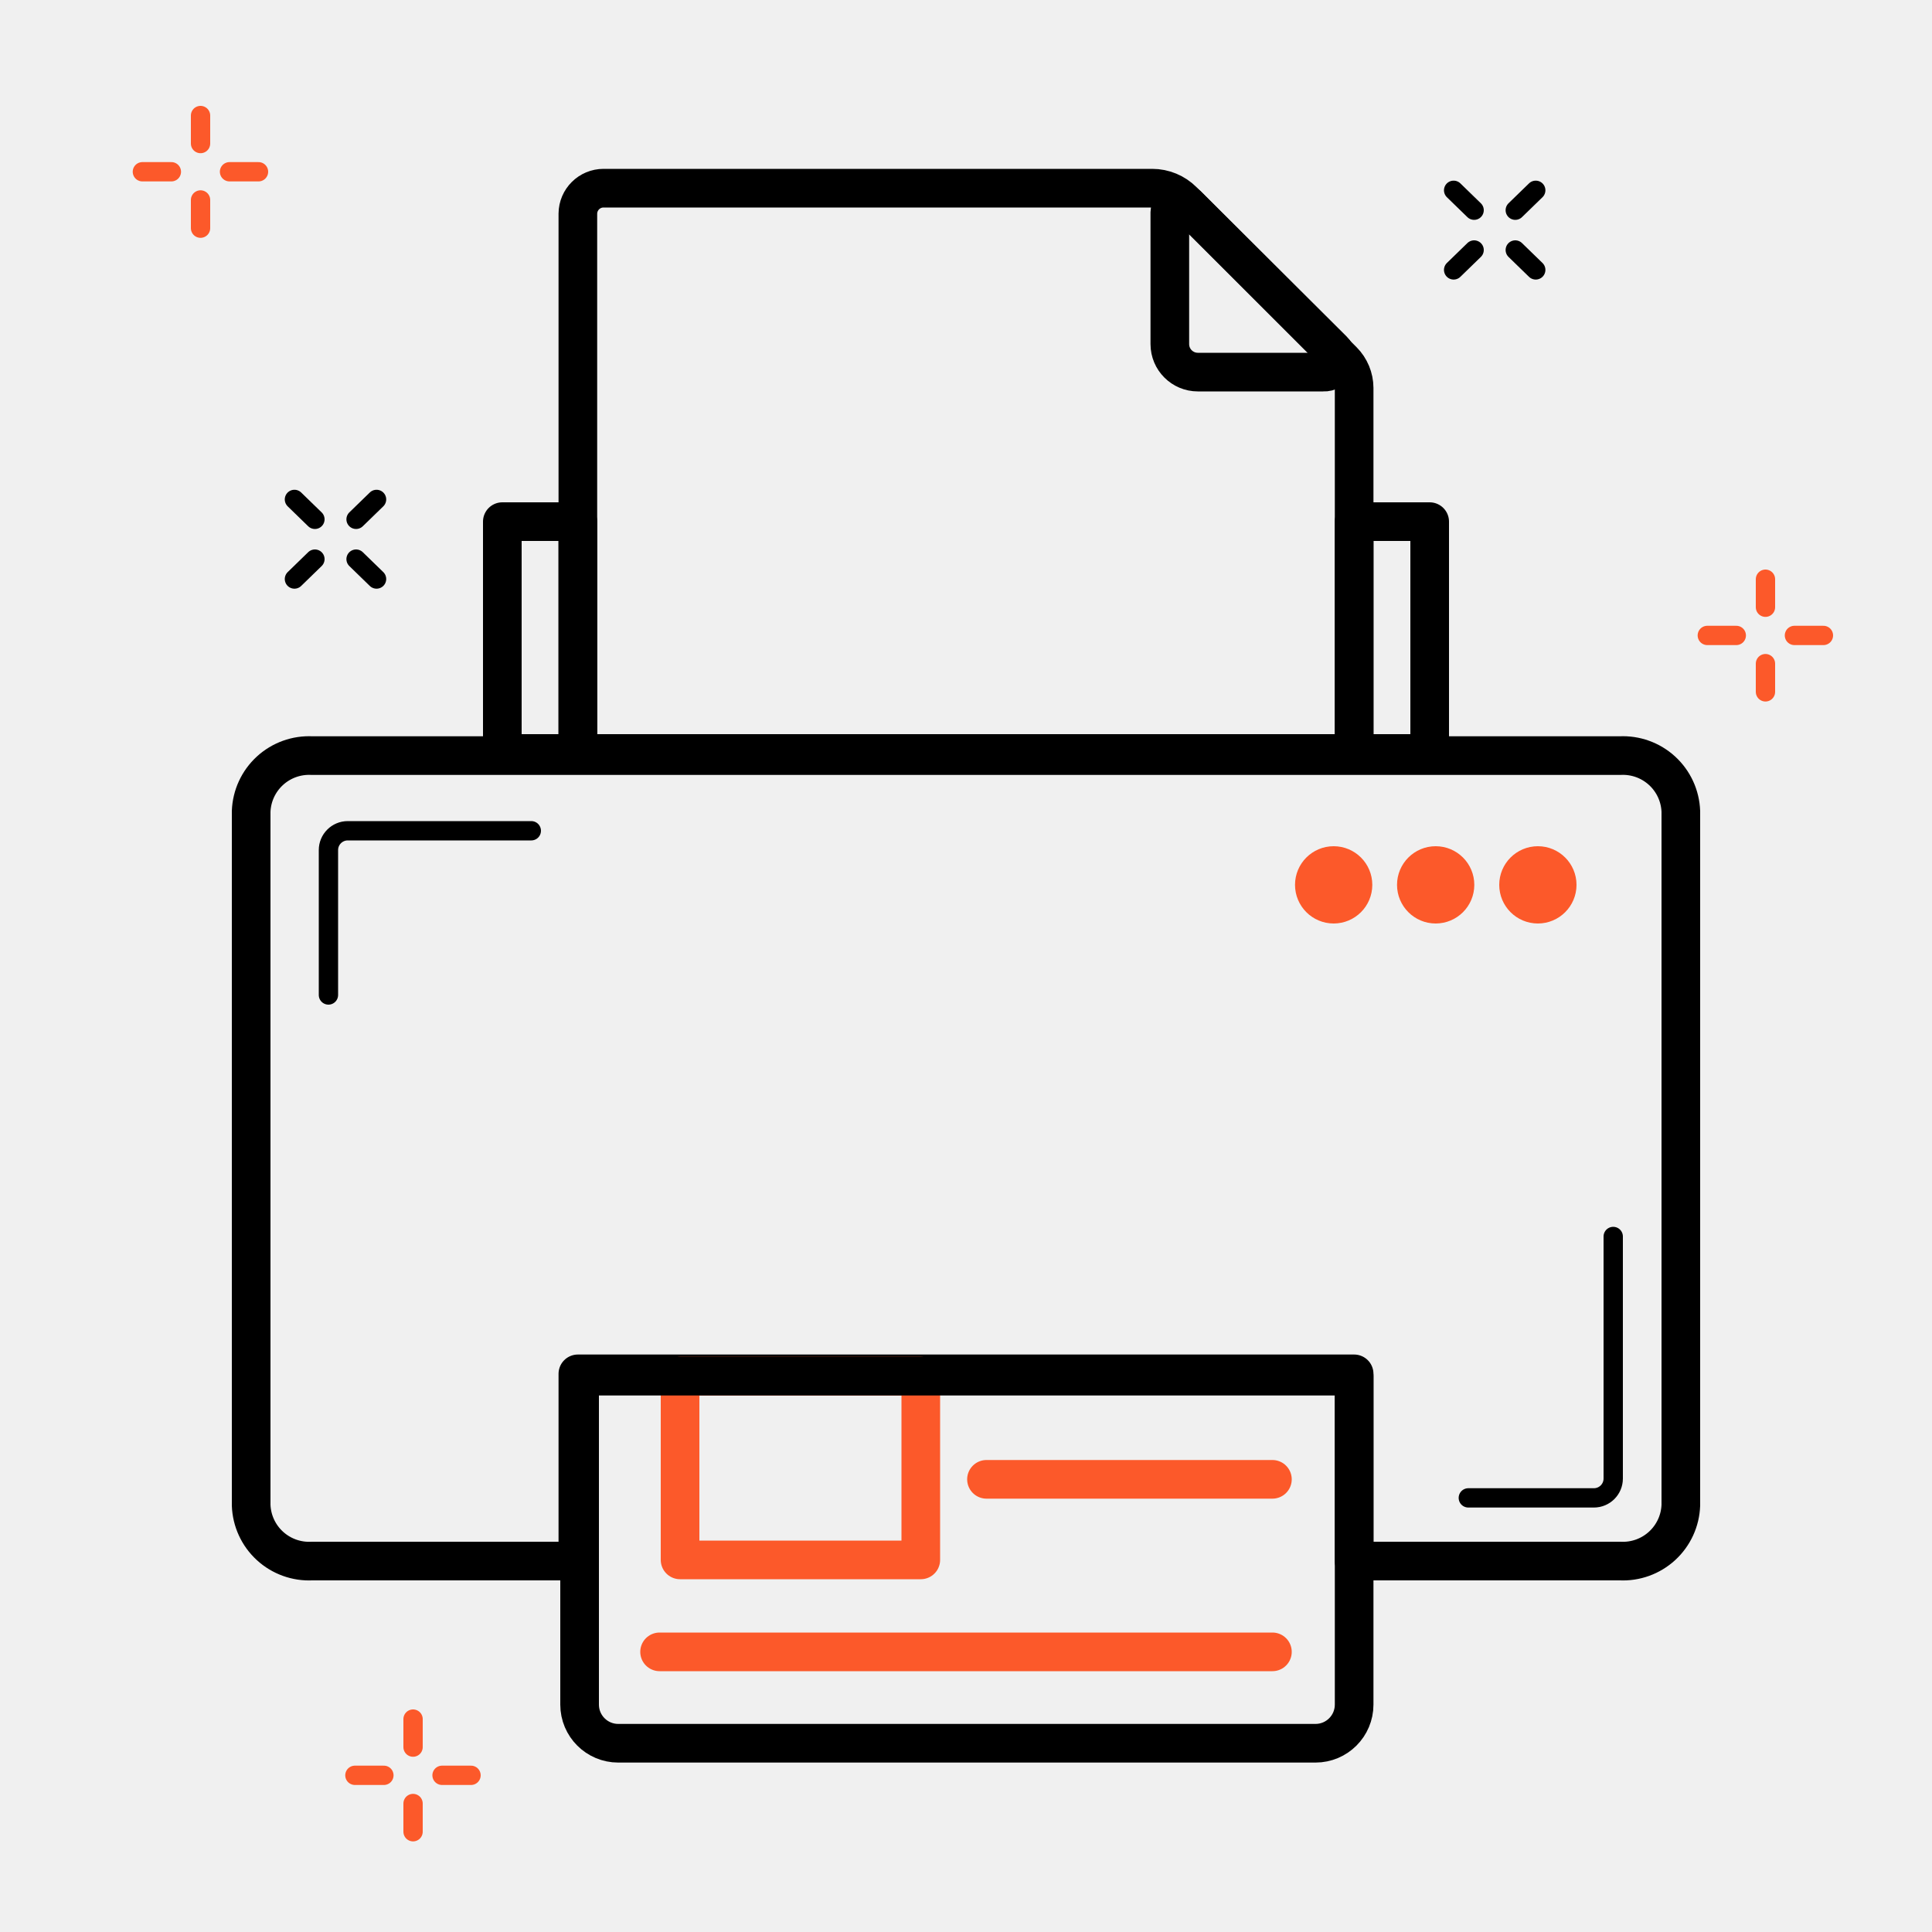
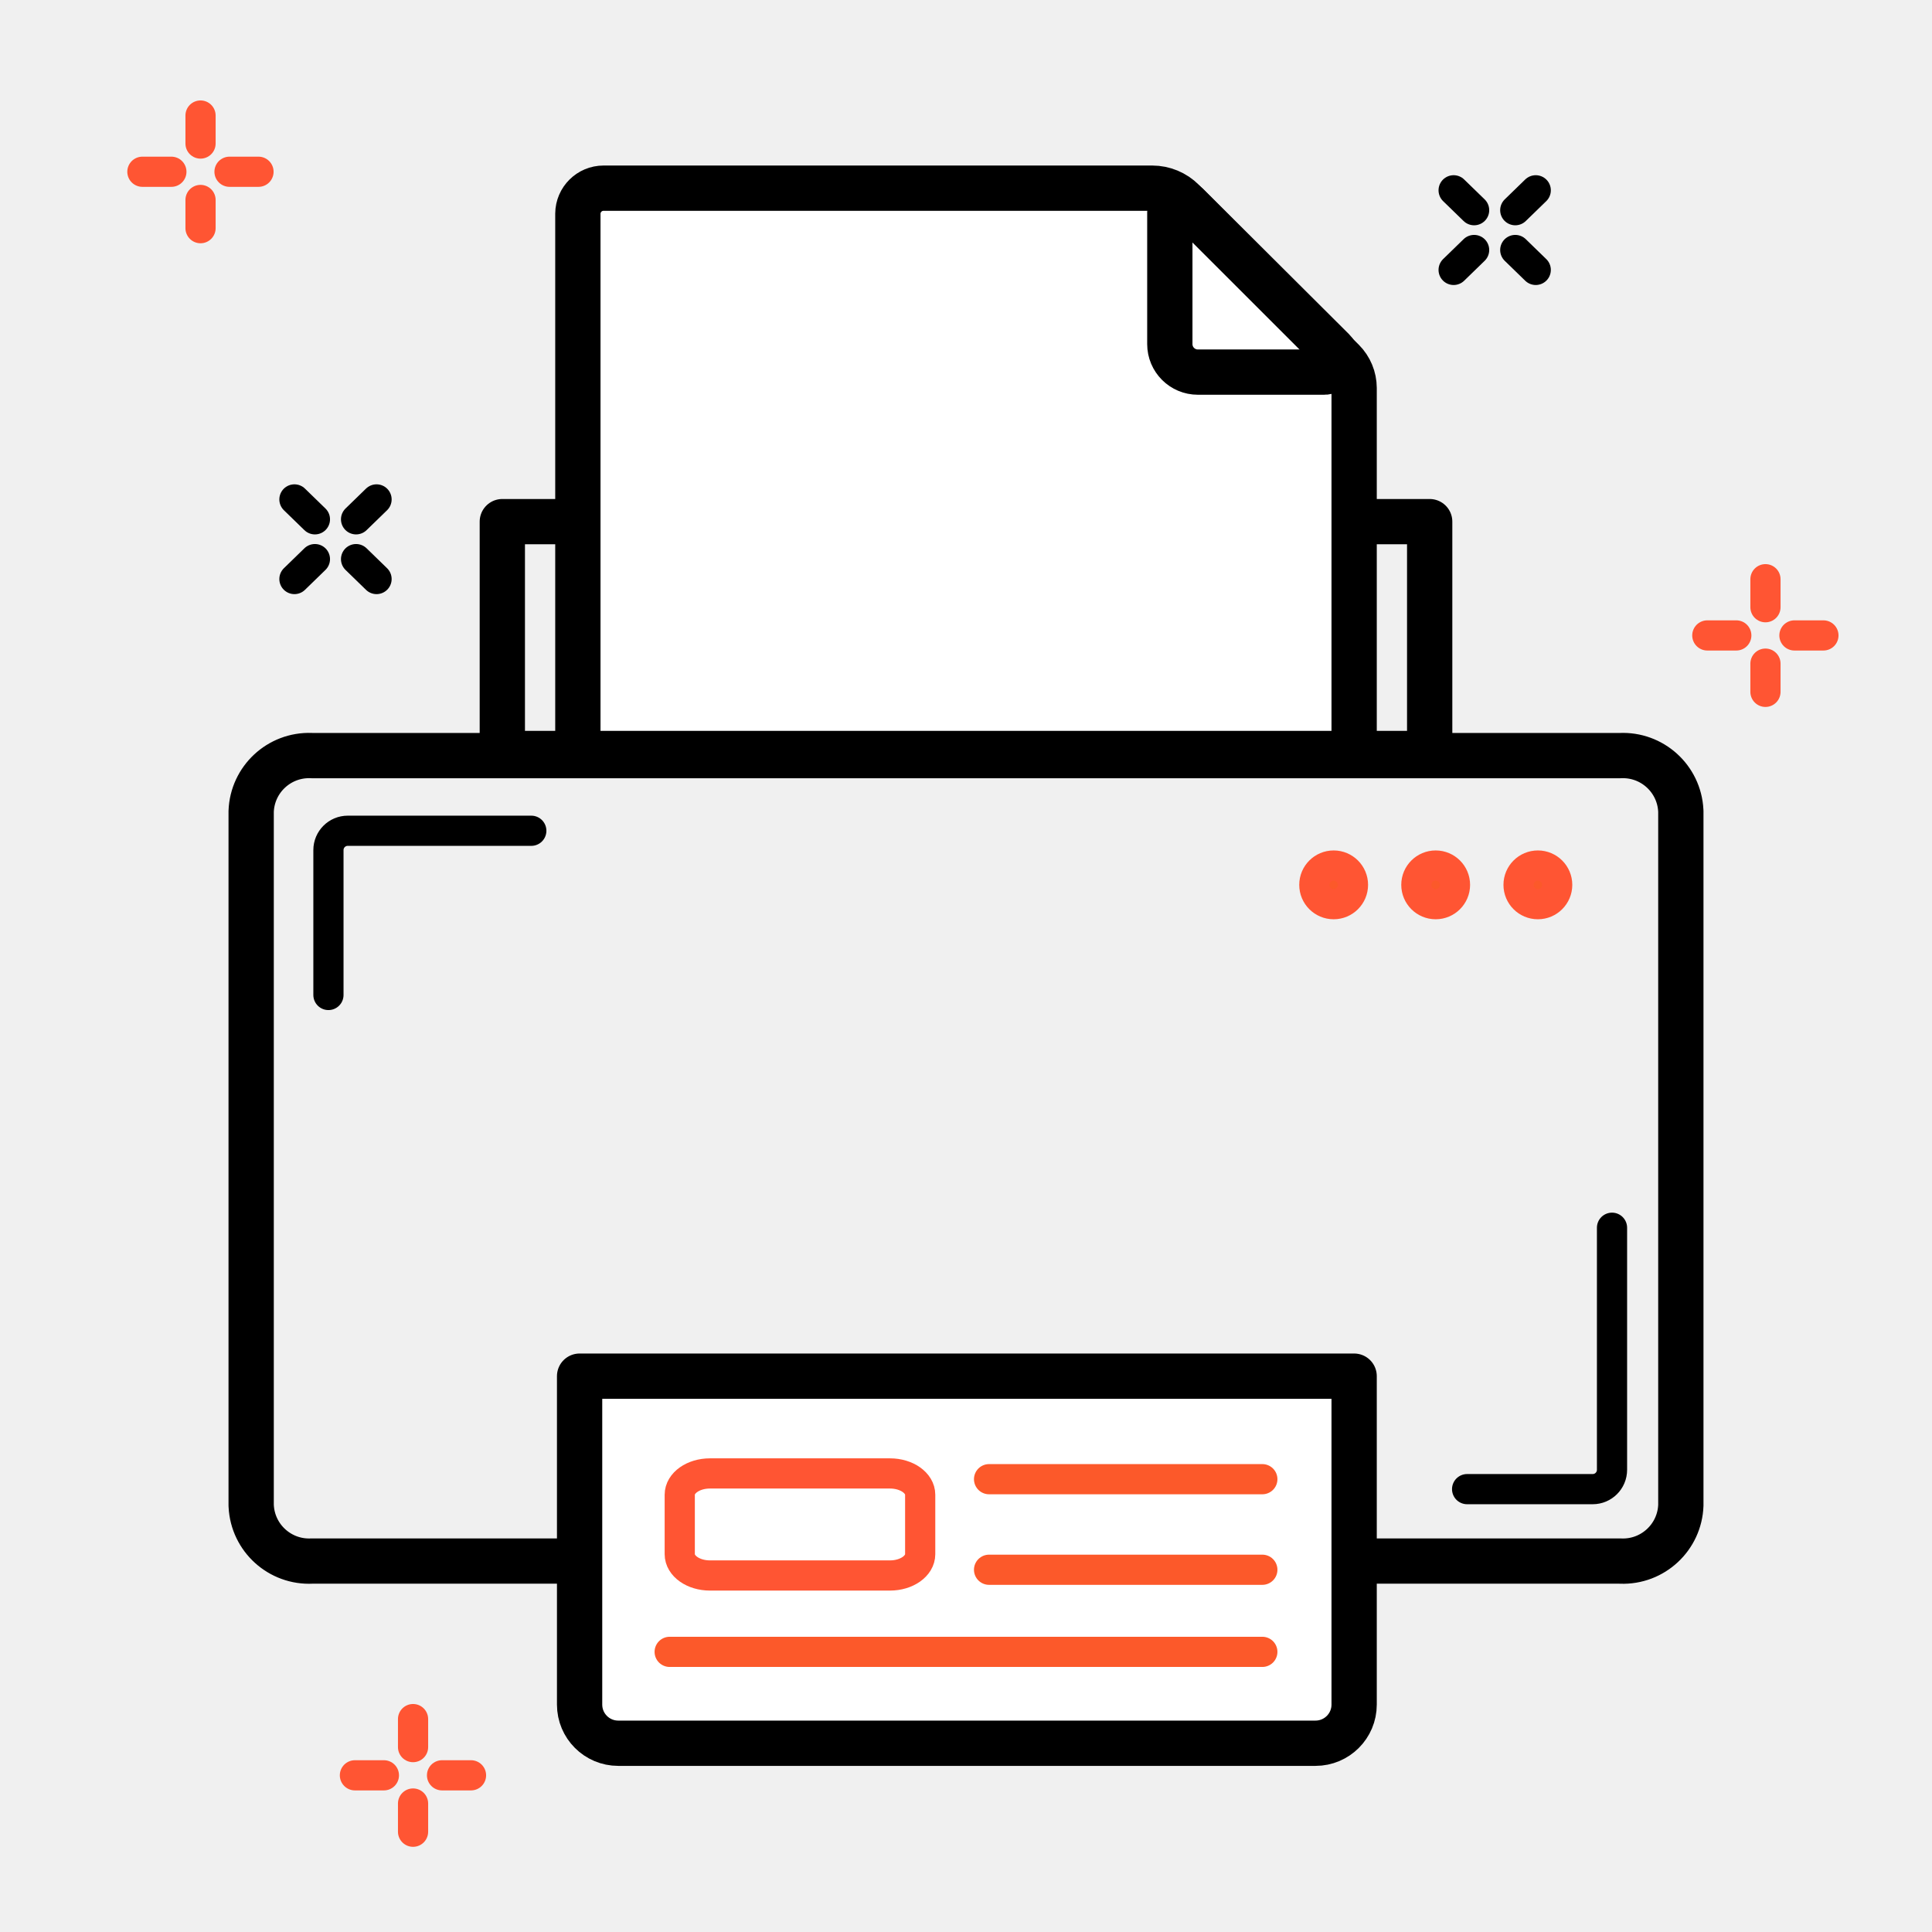
- <svg xmlns="http://www.w3.org/2000/svg" id="Слой_1" data-name="Слой 1" viewBox="0 0 100 100">
+ <svg xmlns="http://www.w3.org/2000/svg" id="Слой_1" data-name="Слой 1" viewBox="0 0 128 128">
  <defs>
-     <style>
-       .cls-1, .cls-2, .cls-3, .cls-4, .cls-5, .cls-6, .cls-8 {
-         fill: none;
-       }
- 
-       .cls-2, .cls-6, .cls-7 {
-         stroke: #fc592a;
-       }
- 
-       .cls-2, .cls-3, .cls-4, .cls-6, .cls-8 {
-         stroke-linecap: round;
-       }
- 
-       .cls-2, .cls-3, .cls-5, .cls-7 {
-         stroke-miterlimit: 10;
-       }
- 
-       .cls-3, .cls-4, .cls-5, .cls-8 {
-         stroke: #000;
-       }
- 
-       .cls-4, .cls-6, .cls-8 {
-         stroke-linejoin: round;
-       }
- 
-       .cls-4, .cls-5, .cls-6, .cls-7 {
-         stroke-width: 2px;
-       }
- 
-       .cls-7 {
-         fill: #fc592a;
-       }
-     </style>
+     <style>.cls-1,.cls-10,.cls-2,.cls-3,.cls-4,.cls-8,.cls-9{fill:none;}.cls-2,.cls-6,.cls-9{stroke:#f53;}.cls-10,.cls-2,.cls-3,.cls-4,.cls-7,.cls-8,.cls-9{stroke-linecap:round;}.cls-2,.cls-3,.cls-5,.cls-6{stroke-miterlimit:10;}.cls-10,.cls-2,.cls-3,.cls-6,.cls-8,.cls-9{stroke-width:2px;}.cls-10,.cls-3,.cls-4,.cls-5,.cls-7{stroke:#000;}.cls-10,.cls-4,.cls-7,.cls-8,.cls-9{stroke-linejoin:round;}.cls-4,.cls-5,.cls-7{stroke-width:3px;}.cls-5,.cls-7{fill:#fff;}.cls-6{fill:#fc592a;}.cls-8{stroke:#fc592a;}</style>
  </defs>
-   <g>
-     <rect class="cls-1" width="100" height="100" />
-     <g>
-       <line class="cls-2" x1="10.38" y1="7.43" x2="10.38" y2="5.98" />
-       <line class="cls-2" x1="10.38" y1="11.81" x2="10.38" y2="10.35" />
-       <line class="cls-2" x1="13.38" y1="8.89" x2="11.88" y2="8.89" />
-       <line class="cls-2" x1="8.87" y1="8.89" x2="7.37" y2="8.89" />
-     </g>
-     <g>
-       <line class="cls-2" x1="91.38" y1="31.43" x2="91.38" y2="29.98" />
-       <line class="cls-2" x1="91.38" y1="35.81" x2="91.38" y2="34.35" />
-       <line class="cls-2" x1="94.38" y1="32.89" x2="92.88" y2="32.89" />
-       <line class="cls-2" x1="89.87" y1="32.89" x2="88.37" y2="32.89" />
-     </g>
-     <g>
-       <line class="cls-2" x1="21.38" y1="90.43" x2="21.38" y2="88.98" />
-       <line class="cls-2" x1="21.38" y1="94.81" x2="21.38" y2="93.35" />
-       <line class="cls-2" x1="24.38" y1="91.89" x2="22.88" y2="91.89" />
-       <line class="cls-2" x1="19.87" y1="91.89" x2="18.37" y2="91.89" />
-     </g>
-     <g>
-       <line class="cls-3" x1="18.43" y1="26.88" x2="19.49" y2="25.85" />
-       <line class="cls-3" x1="15.24" y1="29.97" x2="16.3" y2="28.94" />
-       <line class="cls-3" x1="19.49" y1="29.97" x2="18.43" y2="28.94" />
-       <line class="cls-3" x1="16.3" y1="26.88" x2="15.24" y2="25.85" />
-     </g>
-     <g>
-       <line class="cls-3" x1="78.43" y1="10.88" x2="79.49" y2="9.85" />
-       <line class="cls-3" x1="75.24" y1="13.97" x2="76.3" y2="12.94" />
-       <line class="cls-3" x1="79.49" y1="13.97" x2="78.43" y2="12.94" />
-       <line class="cls-3" x1="76.3" y1="10.88" x2="75.24" y2="9.85" />
-     </g>
-     <g>
-       <path class="cls-4" d="M87,42V77.91a3,3,0,0,1-3.15,2.89H70.09V71.11H29.91V80.8H16.15A3,3,0,0,1,13,77.91V42a3,3,0,0,1,3.15-2.89h67.7A3,3,0,0,1,87,42Z" />
-       <path class="cls-5" d="M70.09,20.08V39H29.91V11.06a1.33,1.33,0,0,1,1.33-1.32h28.4a2.25,2.25,0,0,1,1.59.66l8.28,8.28A2,2,0,0,1,70.09,20.08Z" />
-       <rect class="cls-6" x="35.2" y="71.23" width="12.46" height="9.51" />
-       <line class="cls-6" x1="34.14" y1="85.5" x2="65.86" y2="85.5" />
-       <line class="cls-6" x1="51.06" y1="76.57" x2="65.86" y2="76.57" />
-       <circle class="cls-7" cx="79.6" cy="45.8" r="1" />
-       <circle class="cls-7" cx="74.31" cy="45.8" r="1" />
-       <circle class="cls-7" cx="69.03" cy="45.8" r="1" />
-       <path class="cls-4" d="M70.09,71.23v17a2,2,0,0,1-2,2H32a2,2,0,0,1-2-2v-17Z" />
-       <path class="cls-4" d="M68.5,19.26H62a1.45,1.45,0,0,1-1.45-1.45V11a.54.54,0,0,1,.91-.38L69,18.13A.66.66,0,0,1,68.5,19.26Z" />
-       <rect class="cls-4" x="26" y="27" width="3.91" height="12" />
-       <rect class="cls-4" x="70.09" y="27" width="3.91" height="12" />
-     </g>
-     <path class="cls-8" d="M17,51.5V44a1,1,0,0,1,1-1H27.5" />
-     <path class="cls-8" d="M83.5,64V76.53a1,1,0,0,1-1,1H76" />
-   </g>
+   <rect class="cls-1" width="128" height="128" />
+   <line class="cls-2" x1="13.286" y1="9.51" x2="13.286" y2="7.654" />
+   <line class="cls-2" x1="13.286" y1="15.117" x2="13.286" y2="13.248" />
+   <line class="cls-2" x1="17.126" y1="11.379" x2="15.206" y2="11.379" />
+   <line class="cls-2" x1="11.354" y1="11.379" x2="9.434" y2="11.379" />
+   <line class="cls-2" x1="116.966" y1="40.23" x2="116.966" y2="38.374" />
+   <line class="cls-2" x1="116.966" y1="45.837" x2="116.966" y2="43.968" />
+   <line class="cls-2" x1="120.806" y1="42.099" x2="118.886" y2="42.099" />
+   <line class="cls-2" x1="115.034" y1="42.099" x2="113.114" y2="42.099" />
+   <line class="cls-2" x1="27.366" y1="115.75" x2="27.366" y2="113.894" />
+   <line class="cls-2" x1="27.366" y1="121.357" x2="27.366" y2="119.488" />
+   <line class="cls-2" x1="31.206" y1="117.619" x2="29.286" y2="117.619" />
+   <line class="cls-2" x1="25.434" y1="117.619" x2="23.514" y2="117.619" />
+   <line class="cls-3" x1="23.59" y1="34.406" x2="24.947" y2="33.088" />
+   <line class="cls-3" x1="19.507" y1="38.362" x2="20.864" y2="37.043" />
+   <line class="cls-3" x1="24.947" y1="38.362" x2="23.59" y2="37.043" />
+   <line class="cls-3" x1="20.864" y1="34.406" x2="19.507" y2="33.088" />
+   <line class="cls-3" x1="100.39" y1="13.926" x2="101.747" y2="12.608" />
+   <line class="cls-3" x1="96.307" y1="17.882" x2="97.664" y2="16.563" />
+   <line class="cls-3" x1="101.747" y1="17.882" x2="100.39" y2="16.563" />
+   <line class="cls-3" x1="97.664" y1="13.926" x2="96.307" y2="12.608" />
+   <rect class="cls-4" x="33.28" y="34.56" width="61.44" height="15.36" />
+   <path class="cls-4" d="M111.36,53.76V99.725a3.84,3.84,0,0,1-3.973,3.702l-.059-.003H89.715v-.883H38.285v.883H20.672a3.84,3.84,0,0,1-4.029-3.641L16.64,99.725V53.76a3.84,3.84,0,0,1,3.973-3.702l.059.003h86.656a3.84,3.84,0,0,1,4.029,3.641Z" />
+   <path class="cls-5" d="M89.715,25.702V49.92H38.285V14.157a1.702,1.702,0,0,1,1.702-1.69h36.352a2.88,2.88,0,0,1,2.035.845L88.973,23.91A2.56,2.56,0,0,1,89.715,25.702Z" />
+   <circle class="cls-6" cx="101.888" cy="58.624" r="1.28" />
+   <circle class="cls-6" cx="95.117" cy="58.624" r="1.28" />
+   <circle class="cls-6" cx="88.358" cy="58.624" r="1.28" />
+   <path class="cls-7" d="M89.715,91.174v21.76a2.56,2.56,0,0,1-2.56,2.56H40.96a2.56,2.56,0,0,1-2.56-2.56v-21.76Z" />
+   <line class="cls-8" x1="44.367" y1="109.44" x2="83.633" y2="109.44" />
+   <line class="cls-8" x1="65.528" y1="98" x2="83.633" y2="98" />
+   <path class="cls-9" d="M47.035,97.619H58.965c1.105,0,2,.631,2,1.41v3.941c0,.779-.895,1.41-2,1.41H47.035c-1.105,0-2-.631-2-1.41V99.029C45.035,98.25,45.93,97.619,47.035,97.619Z" />
+   <path class="cls-4" d="M87.68,24.653H79.36a1.856,1.856,0,0,1-1.856-1.856h0V14.08a.691.691,0,0,1,1.165-.486L88.32,23.206a.845.845,0,0,1-.64,1.446Z" />
+   <path class="cls-10" d="M21.76,65.92v-9.6a1.28,1.28,0,0,1,1.28-1.28H35.2" />
+   <path class="cls-10" d="M106.8,81.341V97.379a1.28,1.28,0,0,1-1.28,1.28H97.2" />
+   <line class="cls-8" x1="65.528" y1="104" x2="83.633" y2="104" />
</svg>
